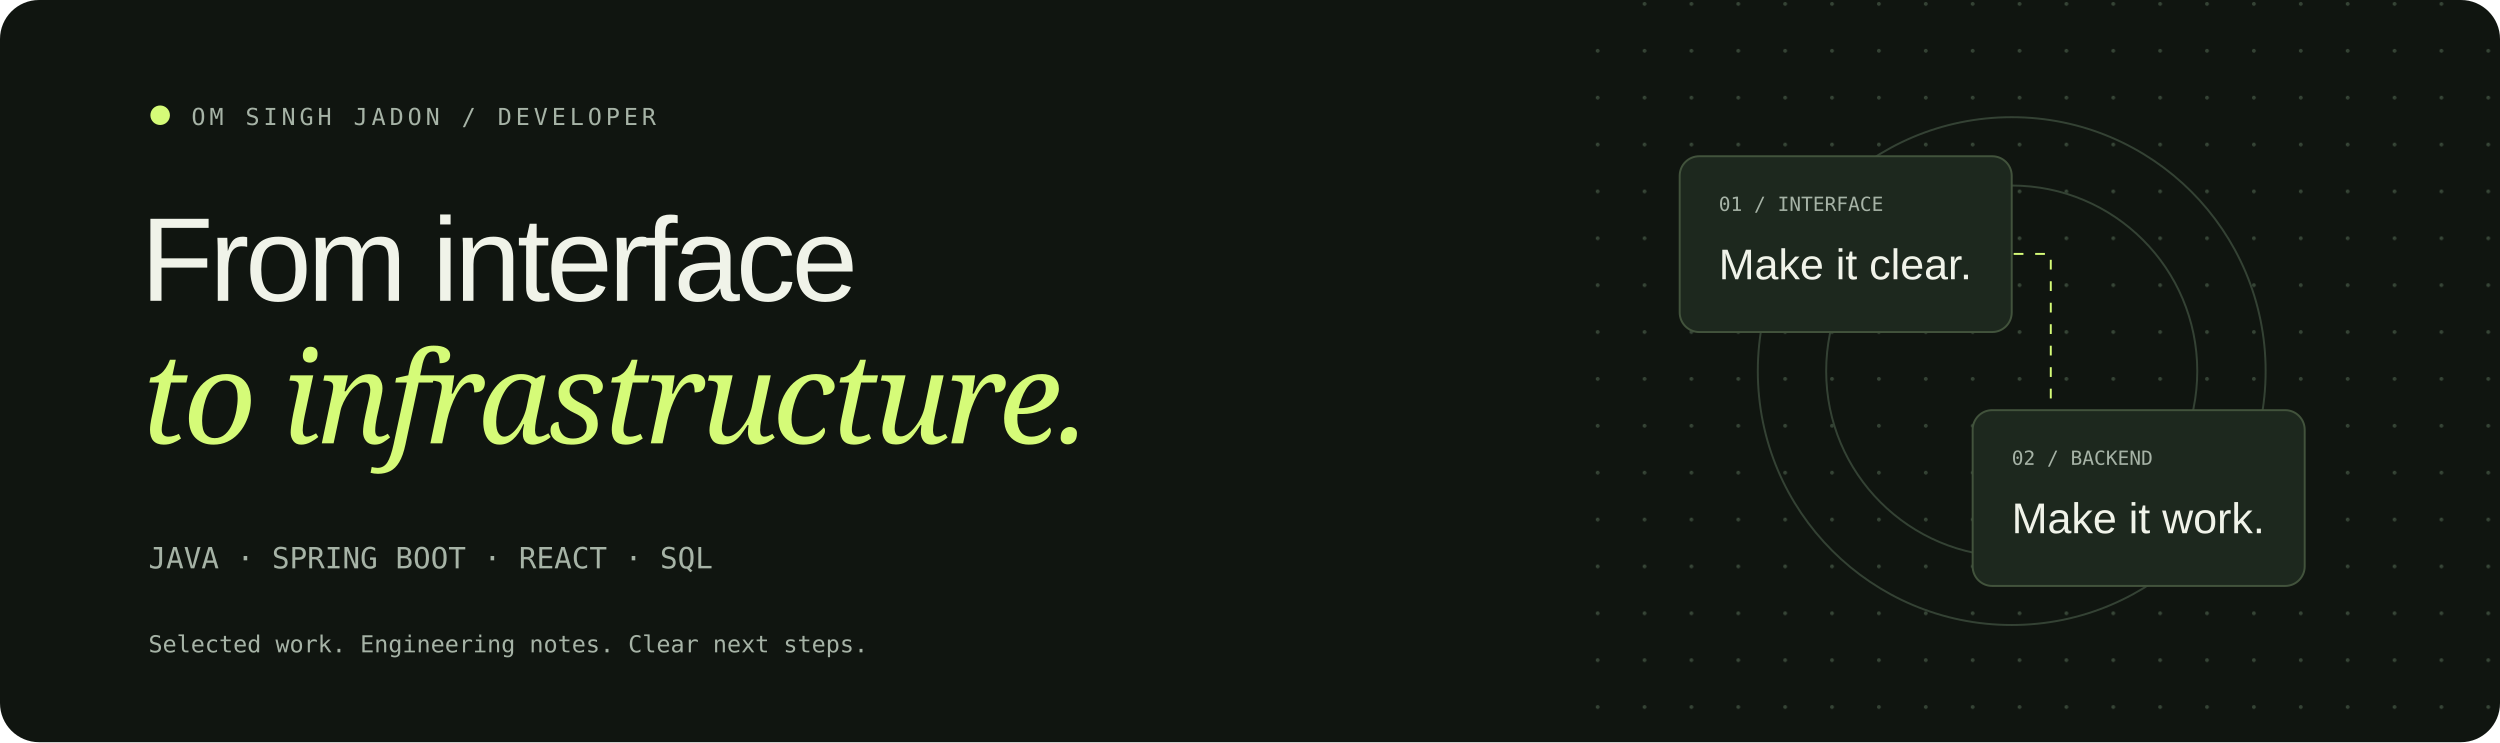
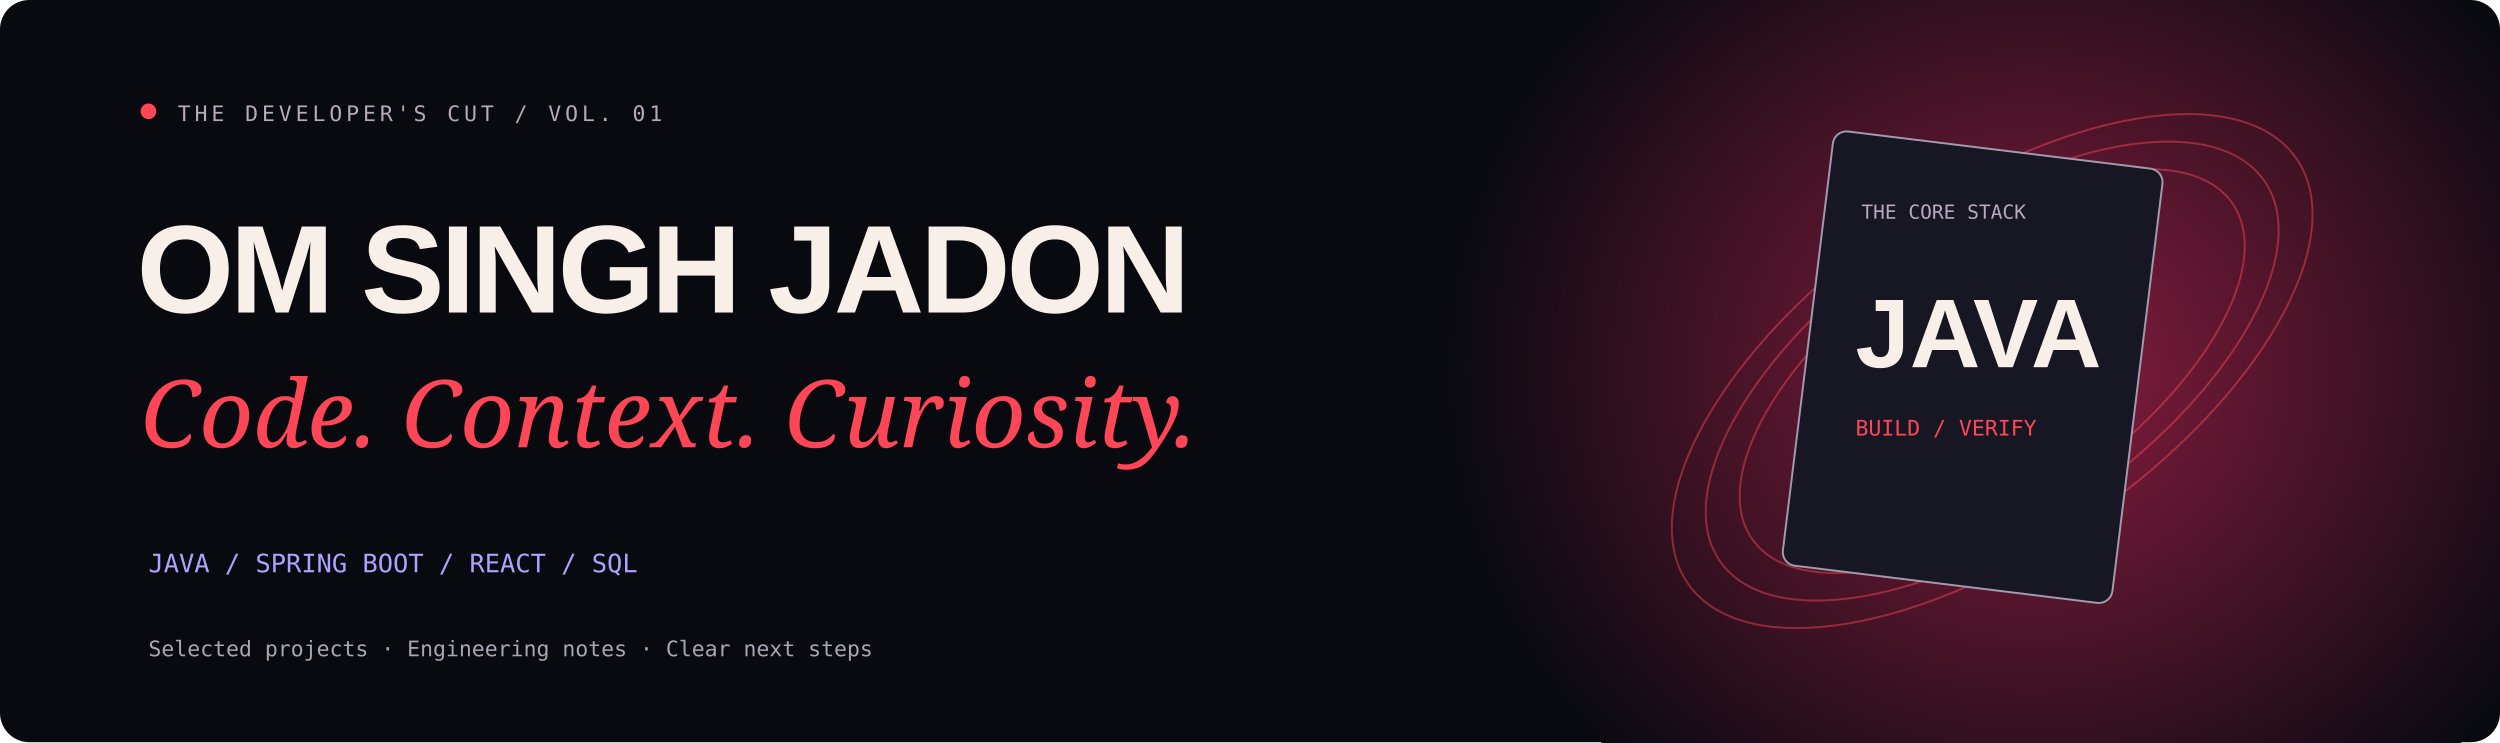
<svg xmlns="http://www.w3.org/2000/svg" width="1280" height="380" viewBox="0 0 1280 380">
  <defs>
-     <pattern id="dots" width="24" height="24" patternUnits="userSpaceOnUse">
-       <circle cx="2" cy="2" r="1" fill="#344234" />
-     </pattern>
+     <radialGradient id="g">
+       <stop stop-color="#8a1d40" />
+       <stop offset="1" stop-color="#090a10" />
+     </radialGradient>
  </defs>
-   <rect width="1280" height="380" rx="20" fill="#101510" />
-   <rect x="810" width="470" height="380" rx="20" fill="url(#dots)" />
-   <circle cx="1030" cy="190" r="130" fill="none" stroke="#344234" />
-   <circle cx="1030" cy="190" r="95" fill="none" stroke="#344234" />
-   <path d="M910 130H1050V250H1170" fill="none" stroke="#d5fb78" stroke-dasharray="5 6" />
-   <rect x="860" y="80" width="170" height="90" rx="10" fill="#1d281e" stroke="#42533c" />
-   <rect x="1010" y="210" width="170" height="90" rx="10" fill="#1d281e" stroke="#42533c" />
-   <text x="880" y="108" font-family="monospace" font-size="10" fill="#a6b3a6">01 / INTERFACE</text>
-   <text x="880" y="143" font-family="Arial,sans-serif" font-size="22" fill="#f0f3e9">Make it clear.</text>
-   <text x="1030" y="238" font-family="monospace" font-size="10" fill="#a6b3a6">02 / BACKEND</text>
-   <text x="1030" y="273" font-family="Arial,sans-serif" font-size="22" fill="#f0f3e9">Make it work.</text>
-   <circle cx="82" cy="59" r="5" fill="#d5fb78" />
-   <text x="98" y="64" font-family="monospace" font-size="12" letter-spacing="2" fill="#a6b3a6">OM SINGH JADON / DEVELOPER</text>
-   <text x="72" y="154" font-family="Arial,sans-serif" font-size="61" letter-spacing="-2" fill="#f0f3e9">From interface</text>
-   <text x="72" y="227" font-family="Georgia,serif" font-style="italic" font-size="65" letter-spacing="-2" fill="#d5fb78">to infrastructure.</text>
-   <text x="76" y="291" font-family="monospace" font-size="15" fill="#a6b3a6">JAVA · SPRING BOOT · REACT · SQL</text>
-   <text x="76" y="334" font-family="monospace" font-size="12" fill="#a6b3a6">Selected work. Engineering notes. Clear next steps.</text>
+   <rect width="1280" height="380" rx="15" fill="#090a10" />
+   <ellipse cx="1040" cy="190" rx="300" ry="280" fill="url(#g)" />
+   <g fill="none" stroke="#ff4657" opacity=".45">
+     <ellipse cx="1020" cy="190" rx="190" ry="90" transform="rotate(-35 1020 190)" />
+     <ellipse cx="1020" cy="190" rx="170" ry="80" transform="rotate(-35 1020 190)" />
+     <ellipse cx="1020" cy="190" rx="150" ry="70" transform="rotate(-35 1020 190)" />
+   </g>
+   <rect x="925" y="76" width="170" height="224" rx="7" fill="#161722" stroke="#a29aaf" transform="rotate(7 1010 188)" />
+   <text x="953" y="112" font-family="monospace" font-size="10" fill="#b8a8c0">THE CORE STACK</text>
+   <text x="950" y="188" font-family="Arial,sans-serif" font-size="50" font-weight="700" fill="#f7efe8">JAVA</text>
+   <text x="950" y="223" font-family="monospace" font-size="11" fill="#ff4657">BUILD / VERIFY</text>
+   <circle cx="76" cy="57" r="4" fill="#ff4657" />
+   <text x="91" y="62" font-family="monospace" font-size="11" letter-spacing="2" fill="#b5a9bb">THE DEVELOPER'S CUT / VOL. 01</text>
+   <text x="70" y="160" font-family="Arial,sans-serif" font-size="64" font-weight="700" letter-spacing="-2" fill="#f7efe8">OM SINGH JADON</text>
+   <text x="72" y="229" font-family="Georgia,serif" font-style="italic" font-size="48" fill="#ff4657">Code. Context. Curiosity.</text>
+   <text x="76" y="293" font-family="monospace" font-size="13" fill="#b0a1ff">JAVA / SPRING BOOT / REACT / SQL</text>
+   <text x="76" y="336" font-family="monospace" font-size="11" fill="#aaa4b4">Selected projects · Engineering notes · Clear next steps</text>
</svg>
